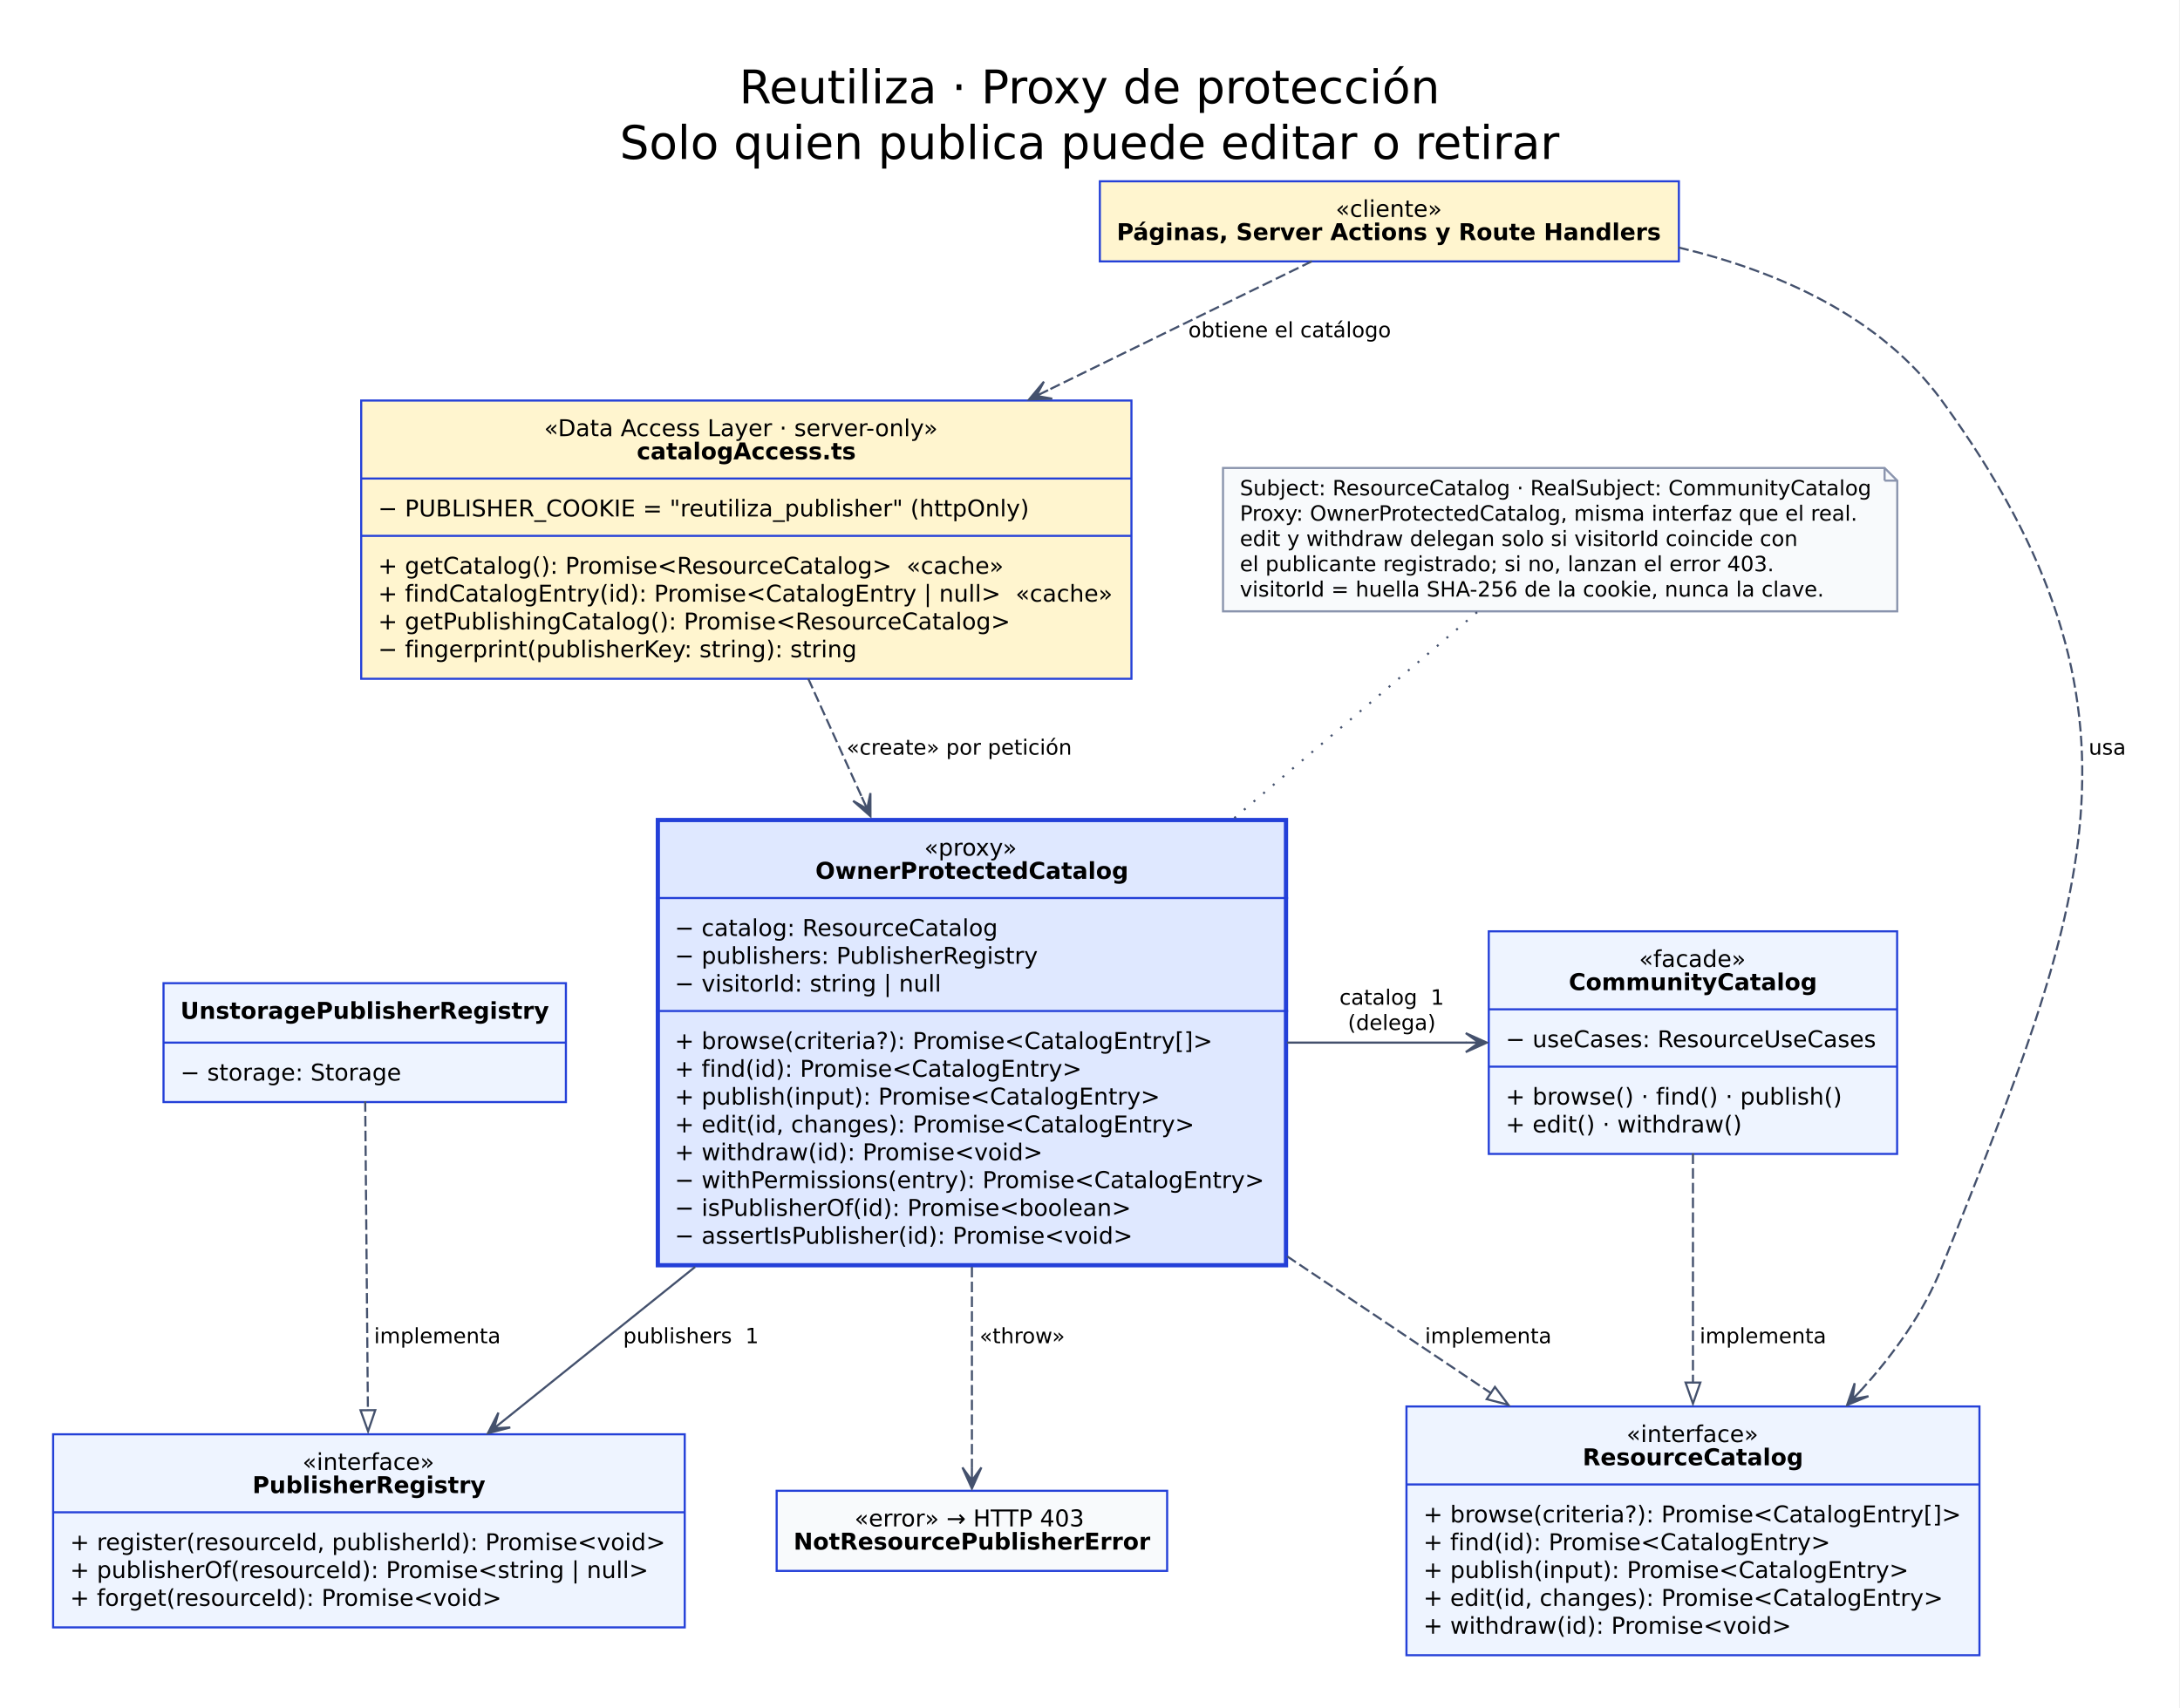
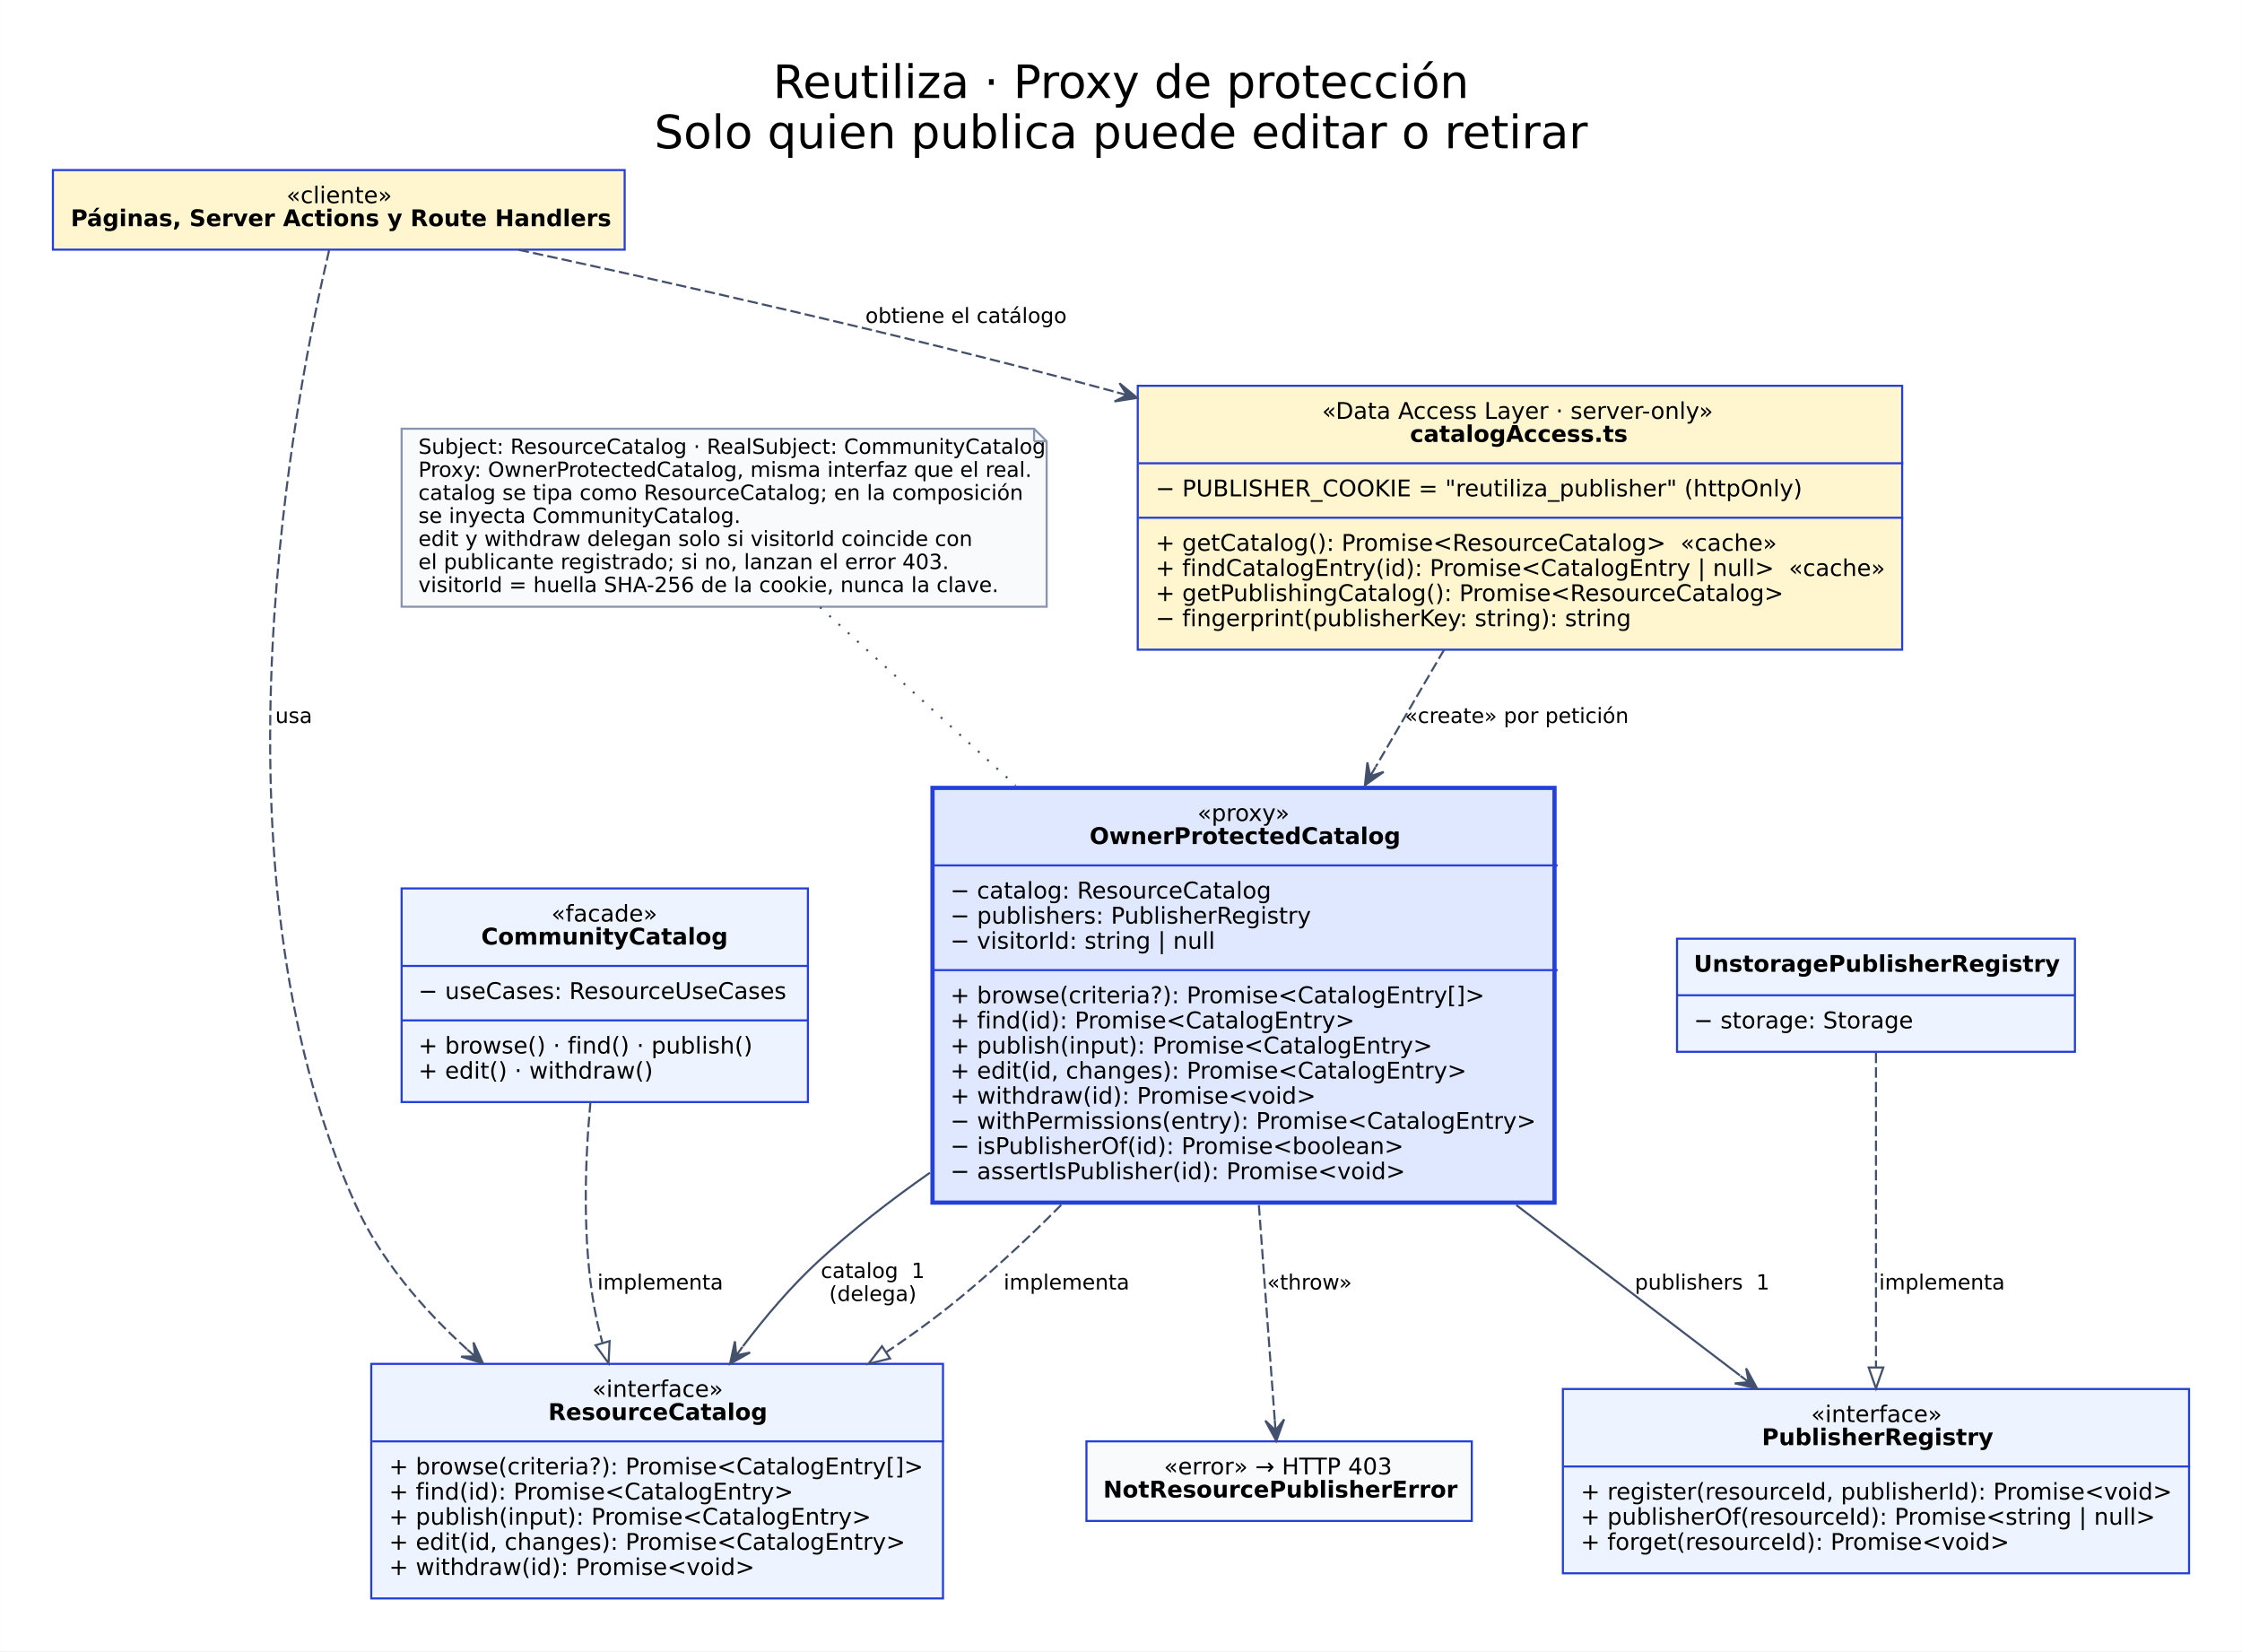
- <svg xmlns="http://www.w3.org/2000/svg" width="1034pt" height="810pt" viewBox="0.00 0.00 1034.00 810.00">
-   <g id="graph0" class="graph" transform="scale(1 1) rotate(0) translate(25.2 785.2)">
-     <polygon fill="white" stroke="none" points="-25.2,25.2 -25.2,-785.2 1008.36,-785.2 1008.36,25.2 -25.2,25.2" />
-     <text xml:space="preserve" text-anchor="middle" x="491.58" y="-736.2" font-family="DejaVu Sans" font-size="22.00">Reutiliza · Proxy de protección</text>
-     <text xml:space="preserve" text-anchor="middle" x="491.58" y="-709.8" font-family="DejaVu Sans" font-size="22.00">Solo quien publica puede editar o retirar</text>
+ <svg xmlns="http://www.w3.org/2000/svg" width="1070pt" height="788pt" viewBox="0.00 0.00 1070.40 788.40">
+   <g id="graph0" class="graph" transform="scale(1 1) rotate(0) translate(25.2 763.2)">
+     <polygon fill="white" stroke="transparent" points="-25.2,25.2 -25.2,-763.2 1045.2,-763.2 1045.2,25.2 -25.2,25.2" />
+     <text text-anchor="middle" x="510" y="-716.4" font-family="DejaVu Sans" font-size="22.00">Reutiliza · Proxy de protección</text>
+     <text text-anchor="middle" x="510" y="-692.4" font-family="DejaVu Sans" font-size="22.00">Solo quien publica puede editar o retirar</text>
    <g id="node1" class="node">
-       <polygon fill="#fff5cf" stroke="none" points="496.47,-661.2 496.47,-699.2 771.11,-699.2 771.11,-661.2 496.47,-661.2" />
-       <polygon fill="none" stroke="#2440d8" points="496.47,-661.2 496.47,-699.2 771.11,-699.2 771.11,-661.2 496.47,-661.2" />
-       <text xml:space="preserve" text-anchor="start" x="608.31" y="-682.3" font-family="DejaVu Sans" font-size="11.00">«cliente»</text>
-       <text xml:space="preserve" text-anchor="start" x="504.47" y="-671.3" font-family="DejaVu Sans" font-weight="bold" font-size="11.00">Páginas, Server Actions y Route Handlers</text>
+       <polygon fill="#fff5cf" stroke="transparent" points="0,-644 0,-682 273,-682 273,-644 0,-644" />
+       <text text-anchor="start" x="111.5" y="-666.2" font-family="DejaVu Sans" font-size="11.00">«cliente»</text>
+       <text text-anchor="start" x="8.5" y="-655.2" font-family="DejaVu Sans" font-weight="bold" font-size="11.00">Páginas, Server Actions y Route Handlers</text>
+       <polygon fill="none" stroke="#2440d8" points="0,-644 0,-682 273,-682 273,-644 0,-644" />
    </g>
    <g id="node2" class="node">
-       <polygon fill="#fff5cf" stroke="none" points="146.12,-463.2 146.12,-595.2 511.46,-595.2 511.46,-463.2 146.12,-463.2" />
-       <polygon fill="#2440d8" stroke="#2440d8" points="146.12,-558.2 146.12,-558.2 511.46,-558.2 511.46,-558.2 146.12,-558.2" />
-       <polygon fill="#2440d8" stroke="#2440d8" points="146.12,-531 146.12,-531 511.46,-531 511.46,-531 146.12,-531" />
-       <polygon fill="none" stroke="#2440d8" points="146.12,-463.2 146.12,-595.2 511.46,-595.2 511.46,-463.2 146.12,-463.2" />
-       <text xml:space="preserve" text-anchor="start" x="232.89" y="-578.3" font-family="DejaVu Sans" font-size="11.00">«Data Access Layer · server-only»</text>
-       <text xml:space="preserve" text-anchor="start" x="276.83" y="-567.3" font-family="DejaVu Sans" font-weight="bold" font-size="11.00">catalogAccess.ts</text>
-       <text xml:space="preserve" text-anchor="start" x="154.12" y="-540.2" font-family="DejaVu Sans" font-size="11.00">− PUBLISHER_COOKIE = "reutiliza_publisher" (httpOnly)</text>
-       <text xml:space="preserve" text-anchor="start" x="154.12" y="-513" font-family="DejaVu Sans" font-size="11.00">+ getCatalog(): Promise&lt;ResourceCatalog&gt;  «cache»</text>
-       <text xml:space="preserve" text-anchor="start" x="154.12" y="-499.8" font-family="DejaVu Sans" font-size="11.00">+ findCatalogEntry(id): Promise&lt;CatalogEntry | null&gt;  «cache»</text>
-       <text xml:space="preserve" text-anchor="start" x="154.12" y="-486.6" font-family="DejaVu Sans" font-size="11.00">+ getPublishingCatalog(): Promise&lt;ResourceCatalog&gt;</text>
-       <text xml:space="preserve" text-anchor="start" x="154.12" y="-473.4" font-family="DejaVu Sans" font-size="11.00">− fingerprint(publisherKey: string): string</text>
+       <polygon fill="#fff5cf" stroke="transparent" points="518,-453 518,-579 883,-579 883,-453 518,-453" />
+       <text text-anchor="start" x="606" y="-563.2" font-family="DejaVu Sans" font-size="11.00">«Data Access Layer · server-only»</text>
+       <text text-anchor="start" x="648" y="-552.2" font-family="DejaVu Sans" font-weight="bold" font-size="11.00">catalogAccess.ts</text>
+       <text text-anchor="start" x="526.5" y="-526.2" font-family="DejaVu Sans" font-size="11.00">− PUBLISHER_COOKIE = "reutiliza_publisher" (httpOnly)</text>
+       <text text-anchor="start" x="526.5" y="-500.2" font-family="DejaVu Sans" font-size="11.00">+ getCatalog(): Promise&lt;ResourceCatalog&gt;  «cache»</text>
+       <text text-anchor="start" x="526.5" y="-488.2" font-family="DejaVu Sans" font-size="11.00">+ findCatalogEntry(id): Promise&lt;CatalogEntry | null&gt;  «cache»</text>
+       <text text-anchor="start" x="526.5" y="-476.2" font-family="DejaVu Sans" font-size="11.00">+ getPublishingCatalog(): Promise&lt;ResourceCatalog&gt;</text>
+       <text text-anchor="start" x="526.5" y="-464.2" font-family="DejaVu Sans" font-size="11.00">− fingerprint(publisherKey: string): string</text>
+       <polygon fill="#2440d8" stroke="#2440d8" points="518.5,-542 518.5,-542 883.5,-542 883.5,-542 518.5,-542" />
+       <polygon fill="#2440d8" stroke="#2440d8" points="518.5,-516 518.5,-516 883.5,-516 883.5,-516 518.5,-516" />
+       <polygon fill="none" stroke="#2440d8" points="518,-453 518,-579 883,-579 883,-453 518,-453" />
    </g>
    <g id="edge1" class="edge">
-       <path fill="none" stroke="#44516d" stroke-dasharray="5,2" d="M597,-661.23C565.49,-645.84 518,-622.63 471.69,-600.01" />
-       <polygon fill="#44516d" stroke="#44516d" points="462.93,-595.73 473.89,-596.08 466.33,-597.39 471.92,-600.12 471.92,-600.12 471.92,-600.12 466.33,-597.39 469.94,-604.16 462.93,-595.73" />
-       <text xml:space="preserve" text-anchor="middle" x="584.91" y="-625.2" font-family="DejaVu Sans" font-size="10.00"> obtiene el catálogo</text>
+       <path fill="none" stroke="#44516d" stroke-dasharray="5,2" d="M222.37,-643.93C295.57,-628.12 403.39,-603.85 496.5,-579 500.31,-577.98 504.16,-576.94 508.04,-575.88" />
+       <polygon fill="#44516d" stroke="#44516d" points="517.73,-573.21 509.28,-580.21 512.91,-574.54 508.09,-575.87 508.09,-575.87 508.09,-575.87 512.91,-574.54 506.89,-571.53 517.73,-573.21 517.73,-573.21" />
+       <text text-anchor="middle" x="436" y="-609" font-family="DejaVu Sans" font-size="10.00"> obtiene el catálogo</text>
    </g>
    <g id="node3" class="node">
-       <polygon fill="#eef4ff" stroke="none" points="641.9,0 641.9,-118 913.68,-118 913.68,0 641.9,0" />
-       <polygon fill="#2440d8" stroke="#2440d8" points="641.9,-81 641.9,-81 913.68,-81 913.68,-81 641.9,-81" />
-       <polygon fill="none" stroke="#2440d8" points="641.9,0 641.9,-118 913.68,-118 913.68,0 641.9,0" />
-       <text xml:space="preserve" text-anchor="start" x="746.27" y="-101.1" font-family="DejaVu Sans" font-size="11.00">«interface»</text>
-       <text xml:space="preserve" text-anchor="start" x="725.46" y="-90.1" font-family="DejaVu Sans" font-weight="bold" font-size="11.00">ResourceCatalog</text>
-       <text xml:space="preserve" text-anchor="start" x="649.9" y="-63" font-family="DejaVu Sans" font-size="11.00">+ browse(criteria?): Promise&lt;CatalogEntry[]&gt;</text>
-       <text xml:space="preserve" text-anchor="start" x="649.9" y="-49.8" font-family="DejaVu Sans" font-size="11.00">+ find(id): Promise&lt;CatalogEntry&gt;</text>
-       <text xml:space="preserve" text-anchor="start" x="649.9" y="-36.6" font-family="DejaVu Sans" font-size="11.00">+ publish(input): Promise&lt;CatalogEntry&gt;</text>
-       <text xml:space="preserve" text-anchor="start" x="649.9" y="-23.4" font-family="DejaVu Sans" font-size="11.00">+ edit(id, changes): Promise&lt;CatalogEntry&gt;</text>
-       <text xml:space="preserve" text-anchor="start" x="649.9" y="-10.2" font-family="DejaVu Sans" font-size="11.00">+ withdraw(id): Promise&lt;void&gt;</text>
+       <polygon fill="#eef4ff" stroke="transparent" points="152,0 152,-112 425,-112 425,0 152,0" />
+       <text text-anchor="start" x="257.5" y="-96.2" font-family="DejaVu Sans" font-size="11.00">«interface»</text>
+       <text text-anchor="start" x="236.5" y="-85.2" font-family="DejaVu Sans" font-weight="bold" font-size="11.00">ResourceCatalog</text>
+       <text text-anchor="start" x="160.5" y="-59.2" font-family="DejaVu Sans" font-size="11.00">+ browse(criteria?): Promise&lt;CatalogEntry[]&gt;</text>
+       <text text-anchor="start" x="160.5" y="-47.2" font-family="DejaVu Sans" font-size="11.00">+ find(id): Promise&lt;CatalogEntry&gt;</text>
+       <text text-anchor="start" x="160.5" y="-35.2" font-family="DejaVu Sans" font-size="11.00">+ publish(input): Promise&lt;CatalogEntry&gt;</text>
+       <text text-anchor="start" x="160.5" y="-23.2" font-family="DejaVu Sans" font-size="11.00">+ edit(id, changes): Promise&lt;CatalogEntry&gt;</text>
+       <text text-anchor="start" x="160.5" y="-11.2" font-family="DejaVu Sans" font-size="11.00">+ withdraw(id): Promise&lt;void&gt;</text>
+       <polygon fill="#2440d8" stroke="#2440d8" points="152.5,-75 152.5,-75 425.5,-75 425.5,-75 152.5,-75" />
+       <polygon fill="none" stroke="#2440d8" points="152,0 152,-112 425,-112 425,0 152,0" />
    </g>
    <g id="edge2" class="edge">
-       <path fill="none" stroke="#44516d" stroke-dasharray="5,2" d="M770.92,-667.81C818.25,-656.51 866.65,-635.14 895.79,-595.2 1003.5,-447.56 963.63,-353.7 895.79,-184 887.23,-162.58 873.01,-142.76 857.36,-125.52" />
-       <polygon fill="#44516d" stroke="#44516d" points="850.91,-118.68 861.04,-122.87 853.5,-121.43 857.77,-125.96 857.77,-125.96 857.77,-125.96 853.5,-121.43 854.49,-129.04 850.91,-118.68" />
-       <text xml:space="preserve" text-anchor="middle" x="972.73" y="-427.2" font-family="DejaVu Sans" font-size="10.00"> usa</text>
+       <path fill="none" stroke="#44516d" stroke-dasharray="5,2" d="M131.88,-643.68C116.33,-578.16 70.9,-350.73 144.5,-188 156.4,-161.69 176.39,-138.36 197.75,-118.94" />
+       <polygon fill="#44516d" stroke="#44516d" points="205.35,-112.23 200.83,-122.22 201.6,-115.54 197.85,-118.85 197.85,-118.85 197.85,-118.85 201.6,-115.54 194.88,-115.47 205.35,-112.23 205.35,-112.23" />
+       <text text-anchor="middle" x="115" y="-418" font-family="DejaVu Sans" font-size="10.00"> usa</text>
    </g>
    <g id="node4" class="node">
-       <polygon fill="#dfe8ff" stroke="none" points="285.82,-184 285.82,-397.2 585.76,-397.2 585.76,-184 285.82,-184" />
-       <polygon fill="#2440d8" stroke="#2440d8" points="285.82,-359.2 285.82,-359.2 585.76,-359.2 585.76,-359.2 285.82,-359.2" />
-       <polygon fill="#2440d8" stroke="#2440d8" points="285.82,-305.6 285.82,-305.6 585.76,-305.6 585.76,-305.6 285.82,-305.6" />
-       <polygon fill="none" stroke="#2440d8" stroke-width="2" points="286.82,-185 286.82,-396.2 584.76,-396.2 584.76,-185 286.82,-185" />
-       <text xml:space="preserve" text-anchor="start" x="413.17" y="-379.3" font-family="DejaVu Sans" font-size="11.00">«proxy»</text>
-       <text xml:space="preserve" text-anchor="start" x="361.55" y="-368.3" font-family="DejaVu Sans" font-weight="bold" font-size="11.00">OwnerProtectedCatalog</text>
-       <text xml:space="preserve" text-anchor="start" x="294.82" y="-341.2" font-family="DejaVu Sans" font-size="11.00">− catalog: ResourceCatalog</text>
-       <text xml:space="preserve" text-anchor="start" x="294.82" y="-328" font-family="DejaVu Sans" font-size="11.00">− publishers: PublisherRegistry</text>
-       <text xml:space="preserve" text-anchor="start" x="294.82" y="-314.8" font-family="DejaVu Sans" font-size="11.00">− visitorId: string | null</text>
-       <text xml:space="preserve" text-anchor="start" x="294.82" y="-287.6" font-family="DejaVu Sans" font-size="11.00">+ browse(criteria?): Promise&lt;CatalogEntry[]&gt;</text>
-       <text xml:space="preserve" text-anchor="start" x="294.82" y="-274.4" font-family="DejaVu Sans" font-size="11.00">+ find(id): Promise&lt;CatalogEntry&gt;</text>
-       <text xml:space="preserve" text-anchor="start" x="294.82" y="-261.2" font-family="DejaVu Sans" font-size="11.00">+ publish(input): Promise&lt;CatalogEntry&gt;</text>
-       <text xml:space="preserve" text-anchor="start" x="294.82" y="-248" font-family="DejaVu Sans" font-size="11.00">+ edit(id, changes): Promise&lt;CatalogEntry&gt;</text>
-       <text xml:space="preserve" text-anchor="start" x="294.82" y="-234.8" font-family="DejaVu Sans" font-size="11.00">+ withdraw(id): Promise&lt;void&gt;</text>
-       <text xml:space="preserve" text-anchor="start" x="294.82" y="-221.6" font-family="DejaVu Sans" font-size="11.00">− withPermissions(entry): Promise&lt;CatalogEntry&gt;</text>
-       <text xml:space="preserve" text-anchor="start" x="294.82" y="-208.4" font-family="DejaVu Sans" font-size="11.00">− isPublisherOf(id): Promise&lt;boolean&gt;</text>
-       <text xml:space="preserve" text-anchor="start" x="294.82" y="-195.2" font-family="DejaVu Sans" font-size="11.00">− assertIsPublisher(id): Promise&lt;void&gt;</text>
+       <polygon fill="#dfe8ff" stroke="transparent" points="419,-188 419,-388 718,-388 718,-188 419,-188" />
+       <text text-anchor="start" x="546.5" y="-371.2" font-family="DejaVu Sans" font-size="11.00">«proxy»</text>
+       <text text-anchor="start" x="495" y="-360.2" font-family="DejaVu Sans" font-weight="bold" font-size="11.00">OwnerProtectedCatalog</text>
+       <text text-anchor="start" x="428.5" y="-334.2" font-family="DejaVu Sans" font-size="11.00">− catalog: ResourceCatalog</text>
+       <text text-anchor="start" x="428.5" y="-322.2" font-family="DejaVu Sans" font-size="11.00">− publishers: PublisherRegistry</text>
+       <text text-anchor="start" x="428.5" y="-310.2" font-family="DejaVu Sans" font-size="11.00">− visitorId: string | null</text>
+       <text text-anchor="start" x="428.5" y="-284.2" font-family="DejaVu Sans" font-size="11.00">+ browse(criteria?): Promise&lt;CatalogEntry[]&gt;</text>
+       <text text-anchor="start" x="428.5" y="-272.2" font-family="DejaVu Sans" font-size="11.00">+ find(id): Promise&lt;CatalogEntry&gt;</text>
+       <text text-anchor="start" x="428.5" y="-260.2" font-family="DejaVu Sans" font-size="11.00">+ publish(input): Promise&lt;CatalogEntry&gt;</text>
+       <text text-anchor="start" x="428.5" y="-248.2" font-family="DejaVu Sans" font-size="11.00">+ edit(id, changes): Promise&lt;CatalogEntry&gt;</text>
+       <text text-anchor="start" x="428.5" y="-236.2" font-family="DejaVu Sans" font-size="11.00">+ withdraw(id): Promise&lt;void&gt;</text>
+       <text text-anchor="start" x="428.5" y="-224.2" font-family="DejaVu Sans" font-size="11.00">− withPermissions(entry): Promise&lt;CatalogEntry&gt;</text>
+       <text text-anchor="start" x="428.5" y="-212.2" font-family="DejaVu Sans" font-size="11.00">− isPublisherOf(id): Promise&lt;boolean&gt;</text>
+       <text text-anchor="start" x="428.5" y="-200.2" font-family="DejaVu Sans" font-size="11.00">− assertIsPublisher(id): Promise&lt;void&gt;</text>
+       <polygon fill="#2440d8" stroke="#2440d8" points="419.5,-350 419.5,-350 718.5,-350 718.5,-350 419.5,-350" />
+       <polygon fill="#2440d8" stroke="#2440d8" points="419.5,-300 419.5,-300 718.5,-300 718.5,-300 419.5,-300" />
+       <polygon fill="none" stroke="#2440d8" stroke-width="2" points="420,-189 420,-387 717,-387 717,-189 420,-189" />
    </g>
    <g id="edge3" class="edge">
-       <path fill="none" stroke="#44516d" stroke-dasharray="5,2" d="M358.17,-463.24C366.07,-445.76 374.86,-426.32 383.61,-406.99" />
-       <polygon fill="#44516d" stroke="#44516d" points="387.67,-398.01 387.65,-408.97 386.11,-401.45 383.55,-407.12 383.55,-407.12 383.55,-407.12 386.11,-401.45 379.45,-405.27 387.67,-398.01" />
-       <text xml:space="preserve" text-anchor="middle" x="428.19" y="-427.2" font-family="DejaVu Sans" font-size="10.00"> «create» por petición</text>
+       <path fill="none" stroke="#44516d" stroke-dasharray="5,2" d="M664.26,-452.95C654.13,-435.61 642.82,-416.25 631.62,-397.07" />
+       <polygon fill="#44516d" stroke="#44516d" points="626.49,-388.29 635.42,-394.65 629.01,-392.6 631.53,-396.92 631.53,-396.92 631.53,-396.92 629.01,-392.6 627.65,-399.19 626.49,-388.29 626.49,-388.29" />
+       <text text-anchor="middle" x="699" y="-418" font-family="DejaVu Sans" font-size="10.00"> «create» por petición</text>
    </g>
    <g id="edge4" class="edge">
-       <path fill="none" stroke="#44516d" stroke-dasharray="5,2" d="M585.3,-189.23C618.2,-167.14 652.18,-144.32 682.27,-124.13" />
-       <polygon fill="none" stroke="#44516d" points="683.86,-127.27 690.22,-118.79 679.96,-121.46 683.86,-127.27" />
-       <text xml:space="preserve" text-anchor="middle" x="679.11" y="-148" font-family="DejaVu Sans" font-size="10.00"> implementa</text>
+       <path fill="none" stroke="#44516d" stroke-dasharray="5,2" d="M481.48,-187.9C464.37,-170.72 445.98,-153.68 427.5,-139 418.24,-131.65 408.26,-124.49 398.05,-117.67" />
+       <polygon fill="none" stroke="#44516d" points="399.71,-114.57 389.43,-112.02 395.87,-120.42 399.71,-114.57" />
+       <text text-anchor="middle" x="484" y="-147.5" font-family="DejaVu Sans" font-size="10.00"> implementa</text>
+     </g>
+     <g id="edge6" class="edge">
+       <path fill="none" stroke="#44516d" d="M418.76,-203.25C400.01,-190.16 381.74,-175.97 365.5,-161 352.52,-149.04 340.25,-134.62 329.48,-120.38" />
+       <polygon fill="#44516d" stroke="#44516d" points="323.32,-112.04 332.88,-117.41 326.29,-116.06 329.26,-120.09 329.26,-120.09 329.26,-120.09 326.29,-116.06 325.64,-122.76 323.32,-112.04 323.32,-112.04" />
+       <text text-anchor="middle" x="391.5" y="-153" font-family="DejaVu Sans" font-size="10.00"> catalog  1</text>
+       <text text-anchor="middle" x="391.5" y="-142" font-family="DejaVu Sans" font-size="10.00"> (delega)</text>
+     </g>
+     <g id="node6" class="node">
+       <polygon fill="#eef4ff" stroke="transparent" points="721,-12 721,-100 1020,-100 1020,-12 721,-12" />
+       <text text-anchor="start" x="839.5" y="-84.2" font-family="DejaVu Sans" font-size="11.00">«interface»</text>
+       <text text-anchor="start" x="816" y="-73.2" font-family="DejaVu Sans" font-weight="bold" font-size="11.00">PublisherRegistry</text>
+       <text text-anchor="start" x="729.5" y="-47.2" font-family="DejaVu Sans" font-size="11.00">+ register(resourceId, publisherId): Promise&lt;void&gt;</text>
+       <text text-anchor="start" x="729.5" y="-35.2" font-family="DejaVu Sans" font-size="11.00">+ publisherOf(resourceId): Promise&lt;string | null&gt;</text>
+       <text text-anchor="start" x="729.5" y="-23.2" font-family="DejaVu Sans" font-size="11.00">+ forget(resourceId): Promise&lt;void&gt;</text>
+       <polygon fill="#2440d8" stroke="#2440d8" points="721.5,-63 721.5,-63 1020.5,-63 1020.5,-63 721.5,-63" />
+       <polygon fill="none" stroke="#2440d8" points="721,-12 721,-100 1020,-100 1020,-12 721,-12" />
+     </g>
+     <g id="edge7" class="edge">
+       <path fill="none" stroke="#44516d" d="M698.77,-187.79C735.7,-159.67 774.31,-130.26 805.55,-106.46" />
+       <polygon fill="#44516d" stroke="#44516d" points="813.74,-100.23 808.51,-109.86 809.77,-103.25 805.79,-106.28 805.79,-106.28 805.79,-106.28 809.77,-103.25 803.06,-102.7 813.74,-100.23 813.74,-100.23" />
+       <text text-anchor="middle" x="787.5" y="-147.5" font-family="DejaVu Sans" font-size="10.00"> publishers  1</text>
+     </g>
+     <g id="node8" class="node">
+       <polygon fill="#f8fafc" stroke="transparent" points="493.5,-37 493.5,-75 677.5,-75 677.5,-37 493.5,-37" />
+       <text text-anchor="start" x="530.5" y="-59.2" font-family="DejaVu Sans" font-size="11.00">«error» → HTTP 403</text>
+       <text text-anchor="start" x="501.5" y="-48.2" font-family="DejaVu Sans" font-weight="bold" font-size="11.00">NotResourcePublisherError</text>
+       <polygon fill="none" stroke="#2440d8" points="493.5,-37 493.5,-75 677.5,-75 677.5,-37 493.5,-37" />
+     </g>
+     <g id="edge9" class="edge">
+       <path fill="none" stroke="#44516d" stroke-dasharray="5,2" d="M575.83,-187.79C578.58,-150.56 581.5,-111.07 583.4,-85.35" />
+       <polygon fill="#44516d" stroke="#44516d" points="584.15,-75.22 587.9,-85.52 583.79,-80.2 583.42,-85.19 583.42,-85.19 583.42,-85.19 583.79,-80.2 578.93,-84.86 584.15,-75.22 584.15,-75.22" />
+       <text text-anchor="middle" x="600" y="-147.5" font-family="DejaVu Sans" font-size="10.00"> «throw»</text>
    </g>
    <g id="node5" class="node">
-       <polygon fill="#eef4ff" stroke="none" points="680.94,-237.8 680.94,-343.4 874.63,-343.4 874.63,-237.8 680.94,-237.8" />
-       <polygon fill="#2440d8" stroke="#2440d8" points="680.94,-306.4 680.94,-306.4 874.63,-306.4 874.63,-306.4 680.94,-306.4" />
-       <polygon fill="#2440d8" stroke="#2440d8" points="680.94,-279.2 680.94,-279.2 874.63,-279.2 874.63,-279.2 680.94,-279.2" />
-       <polygon fill="none" stroke="#2440d8" points="680.94,-237.8 680.94,-343.4 874.63,-343.4 874.63,-237.8 680.94,-237.8" />
-       <text xml:space="preserve" text-anchor="start" x="752.22" y="-326.5" font-family="DejaVu Sans" font-size="11.00">«facade»</text>
-       <text xml:space="preserve" text-anchor="start" x="718.89" y="-315.5" font-family="DejaVu Sans" font-weight="bold" font-size="11.00">CommunityCatalog</text>
-       <text xml:space="preserve" text-anchor="start" x="688.94" y="-288.4" font-family="DejaVu Sans" font-size="11.00">− useCases: ResourceUseCases</text>
-       <text xml:space="preserve" text-anchor="start" x="688.94" y="-261.2" font-family="DejaVu Sans" font-size="11.00">+ browse() · find() · publish()</text>
-       <text xml:space="preserve" text-anchor="start" x="688.94" y="-248" font-family="DejaVu Sans" font-size="11.00">+ edit() · withdraw()</text>
-     </g>
-     <g id="edge6" class="edge">
-       <path fill="none" stroke="#44516d" d="M585.3,-290.6C613.89,-290.6 643.3,-290.6 670.25,-290.6" />
-       <polygon fill="#44516d" stroke="#44516d" points="680.03,-290.6 670.03,-295.1 676.25,-290.6 670.03,-290.6 670.03,-290.6 670.03,-290.6 676.25,-290.6 670.03,-286.1 680.03,-290.6" />
-       <text xml:space="preserve" text-anchor="middle" x="633.35" y="-308.6" font-family="DejaVu Sans" font-size="10.00"> catalog  1</text>
-       <text xml:space="preserve" text-anchor="middle" x="633.35" y="-296.6" font-family="DejaVu Sans" font-size="10.00"> (delega)</text>
-     </g>
-     <g id="node6" class="node">
-       <polygon fill="#eef4ff" stroke="none" points="0,-13.2 0,-104.8 299.58,-104.8 299.58,-13.2 0,-13.2" />
-       <polygon fill="#2440d8" stroke="#2440d8" points="0,-67.8 0,-67.8 299.58,-67.8 299.58,-67.8 0,-67.8" />
-       <polygon fill="none" stroke="#2440d8" points="0,-13.2 0,-104.8 299.58,-104.8 299.58,-13.2 0,-13.2" />
-       <text xml:space="preserve" text-anchor="start" x="118.27" y="-87.9" font-family="DejaVu Sans" font-size="11.00">«interface»</text>
-       <text xml:space="preserve" text-anchor="start" x="94.51" y="-76.9" font-family="DejaVu Sans" font-weight="bold" font-size="11.00">PublisherRegistry</text>
-       <text xml:space="preserve" text-anchor="start" x="8" y="-49.8" font-family="DejaVu Sans" font-size="11.00">+ register(resourceId, publisherId): Promise&lt;void&gt;</text>
-       <text xml:space="preserve" text-anchor="start" x="8" y="-36.6" font-family="DejaVu Sans" font-size="11.00">+ publisherOf(resourceId): Promise&lt;string | null&gt;</text>
-       <text xml:space="preserve" text-anchor="start" x="8" y="-23.4" font-family="DejaVu Sans" font-size="11.00">+ forget(resourceId): Promise&lt;void&gt;</text>
-     </g>
-     <g id="edge7" class="edge">
-       <path fill="none" stroke="#44516d" d="M304.51,-184.21C272.97,-158.89 240.67,-132.96 213.79,-111.38" />
-       <polygon fill="#44516d" stroke="#44516d" points="206.22,-105.3 216.83,-108.05 209.17,-107.67 214.01,-111.56 214.01,-111.56 214.01,-111.56 209.17,-107.67 211.2,-115.07 206.22,-105.3" />
-       <text xml:space="preserve" text-anchor="middle" x="300.93" y="-148" font-family="DejaVu Sans" font-size="10.00"> publishers  1</text>
-     </g>
-     <g id="node8" class="node">
-       <polygon fill="#f8fafc" stroke="none" points="343.18,-40 343.18,-78 528.39,-78 528.39,-40 343.18,-40" />
-       <polygon fill="none" stroke="#2440d8" points="343.18,-40 343.18,-78 528.39,-78 528.39,-40 343.18,-40" />
-       <text xml:space="preserve" text-anchor="start" x="380.1" y="-61.1" font-family="DejaVu Sans" font-size="11.00">«error» → HTTP 403</text>
-       <text xml:space="preserve" text-anchor="start" x="351.18" y="-50.1" font-family="DejaVu Sans" font-weight="bold" font-size="11.00">NotResourcePublisherError</text>
-     </g>
-     <g id="edge9" class="edge">
-       <path fill="none" stroke="#44516d" stroke-dasharray="5,2" d="M435.79,-184.21C435.79,-149.31 435.79,-113.25 435.79,-89.04" />
-       <polygon fill="#44516d" stroke="#44516d" points="435.79,-79.06 440.29,-89.06 435.79,-82.84 435.79,-89.06 435.79,-89.06 435.79,-89.06 435.79,-82.84 431.29,-89.06 435.79,-79.06" />
-       <text xml:space="preserve" text-anchor="middle" x="458.07" y="-148" font-family="DejaVu Sans" font-size="10.00"> «throw»</text>
+       <polygon fill="#eef4ff" stroke="transparent" points="166.5,-237 166.5,-339 360.5,-339 360.5,-237 166.5,-237" />
+       <text text-anchor="start" x="238" y="-323.2" font-family="DejaVu Sans" font-size="11.00">«facade»</text>
+       <text text-anchor="start" x="204.5" y="-312.2" font-family="DejaVu Sans" font-weight="bold" font-size="11.00">CommunityCatalog</text>
+       <text text-anchor="start" x="174.5" y="-286.2" font-family="DejaVu Sans" font-size="11.00">− useCases: ResourceUseCases</text>
+       <text text-anchor="start" x="174.5" y="-260.2" font-family="DejaVu Sans" font-size="11.00">+ browse() · find() · publish()</text>
+       <text text-anchor="start" x="174.5" y="-248.2" font-family="DejaVu Sans" font-size="11.00">+ edit() · withdraw()</text>
+       <polygon fill="#2440d8" stroke="#2440d8" points="166.5,-302 166.5,-302 360.5,-302 360.5,-302 166.5,-302" />
+       <polygon fill="#2440d8" stroke="#2440d8" points="166.5,-276 166.5,-276 360.5,-276 360.5,-276 166.5,-276" />
+       <polygon fill="none" stroke="#2440d8" points="166.5,-237 166.5,-339 360.5,-339 360.5,-237 166.5,-237" />
    </g>
    <g id="edge5" class="edge">
-       <path fill="none" stroke="#44516d" stroke-dasharray="5,2" d="M777.79,-238.07C777.79,-205.86 777.79,-163.98 777.79,-128.93" />
-       <polygon fill="none" stroke="#44516d" points="781.29,-129.33 777.79,-119.33 774.29,-129.33 781.29,-129.33" />
-       <text xml:space="preserve" text-anchor="middle" x="809.42" y="-148" font-family="DejaVu Sans" font-size="10.00"> implementa</text>
+       <path fill="none" stroke="#44516d" stroke-dasharray="5,2" d="M256.66,-236.96C254,-208.11 252.78,-171.28 258.5,-139 259.48,-133.5 260.79,-127.88 262.33,-122.29" />
+       <polygon fill="none" stroke="#44516d" points="265.81,-122.88 265.32,-112.3 259.1,-120.87 265.81,-122.88" />
+       <text text-anchor="middle" x="290" y="-147.5" font-family="DejaVu Sans" font-size="10.00"> implementa</text>
    </g>
    <g id="node7" class="node">
-       <polygon fill="#eef4ff" stroke="none" points="52.36,-262.4 52.36,-318.8 243.22,-318.8 243.22,-262.4 52.36,-262.4" />
-       <polygon fill="#2440d8" stroke="#2440d8" points="52.36,-290.6 52.36,-290.6 243.22,-290.6 243.22,-290.6 52.36,-290.6" />
-       <polygon fill="none" stroke="#2440d8" points="52.36,-262.4 52.36,-318.8 243.22,-318.8 243.22,-262.4 52.36,-262.4" />
-       <text xml:space="preserve" text-anchor="start" x="60.36" y="-301.9" font-family="DejaVu Sans" font-weight="bold" font-size="11.00">UnstoragePublisherRegistry</text>
-       <text xml:space="preserve" text-anchor="start" x="60.36" y="-272.6" font-family="DejaVu Sans" font-size="11.00">− storage: Storage</text>
+       <polygon fill="#eef4ff" stroke="transparent" points="775.5,-261 775.5,-315 965.5,-315 965.5,-261 775.5,-261" />
+       <text text-anchor="start" x="783.5" y="-299.2" font-family="DejaVu Sans" font-weight="bold" font-size="11.00">UnstoragePublisherRegistry</text>
+       <text text-anchor="start" x="783.5" y="-272.2" font-family="DejaVu Sans" font-size="11.00">− storage: Storage</text>
+       <polygon fill="#2440d8" stroke="#2440d8" points="775.5,-288 775.5,-288 965.5,-288 965.5,-288 775.5,-288" />
+       <polygon fill="none" stroke="#2440d8" points="775.5,-261 775.5,-315 965.5,-315 965.5,-261 775.5,-261" />
    </g>
    <g id="edge8" class="edge">
-       <path fill="none" stroke="#44516d" stroke-dasharray="5,2" d="M148.02,-262.81C148.33,-227.04 148.89,-162.79 149.3,-116.17" />
-       <polygon fill="none" stroke="#44516d" points="152.8,-116.26 149.39,-106.23 145.8,-116.2 152.8,-116.26" />
-       <text xml:space="preserve" text-anchor="middle" x="180.66" y="-148" font-family="DejaVu Sans" font-size="10.00"> implementa</text>
+       <path fill="none" stroke="#44516d" stroke-dasharray="5,2" d="M870.5,-260.62C870.5,-224.12 870.5,-157.41 870.5,-110.31" />
+       <polygon fill="none" stroke="#44516d" points="874,-110.28 870.5,-100.28 867,-110.28 874,-110.28" />
+       <text text-anchor="middle" x="902" y="-147.5" font-family="DejaVu Sans" font-size="10.00"> implementa</text>
    </g>
    <g id="node9" class="node">
-       <polygon fill="#f8fafc" stroke="#8a94ad" points="868.69,-563.2 554.89,-563.2 554.89,-495.2 874.69,-495.2 874.69,-557.2 868.69,-563.2" />
-       <polyline fill="none" stroke="#8a94ad" points="868.69,-563.2 868.69,-557.2" />
-       <polyline fill="none" stroke="#8a94ad" points="874.69,-557.2 868.69,-557.2" />
-       <text xml:space="preserve" text-anchor="start" x="562.89" y="-550.2" font-family="DejaVu Sans" font-size="10.00">Subject: ResourceCatalog · RealSubject: CommunityCatalog</text>
-       <text xml:space="preserve" text-anchor="start" x="562.89" y="-538.2" font-family="DejaVu Sans" font-size="10.00">Proxy: OwnerProtectedCatalog, misma interfaz que el real.</text>
-       <text xml:space="preserve" text-anchor="start" x="562.89" y="-526.2" font-family="DejaVu Sans" font-size="10.00">edit y withdraw delegan solo si visitorId coincide con</text>
-       <text xml:space="preserve" text-anchor="start" x="562.89" y="-514.2" font-family="DejaVu Sans" font-size="10.00">el publicante registrado; si no, lanzan el error 403.</text>
-       <text xml:space="preserve" text-anchor="start" x="562.89" y="-502.2" font-family="DejaVu Sans" font-size="10.00">visitorId = huella SHA-256 de la cookie, nunca la clave.</text>
+       <polygon fill="#f8fafc" stroke="#8a94ad" points="468.5,-558.5 166.5,-558.5 166.5,-473.5 474.5,-473.5 474.5,-552.5 468.5,-558.5" />
+       <polyline fill="none" stroke="#8a94ad" points="468.5,-558.5 468.5,-552.5 " />
+       <polyline fill="none" stroke="#8a94ad" points="474.5,-552.5 468.5,-552.5 " />
+       <text text-anchor="start" x="174.5" y="-546.5" font-family="DejaVu Sans" font-size="10.00">Subject: ResourceCatalog · RealSubject: CommunityCatalog</text>
+       <text text-anchor="start" x="174.5" y="-535.5" font-family="DejaVu Sans" font-size="10.00">Proxy: OwnerProtectedCatalog, misma interfaz que el real.</text>
+       <text text-anchor="start" x="174.5" y="-524.5" font-family="DejaVu Sans" font-size="10.00">catalog se tipa como ResourceCatalog; en la composición</text>
+       <text text-anchor="start" x="174.5" y="-513.5" font-family="DejaVu Sans" font-size="10.00">se inyecta CommunityCatalog.</text>
+       <text text-anchor="start" x="174.5" y="-502.5" font-family="DejaVu Sans" font-size="10.00">edit y withdraw delegan solo si visitorId coincide con</text>
+       <text text-anchor="start" x="174.5" y="-491.5" font-family="DejaVu Sans" font-size="10.00">el publicante registrado; si no, lanzan el error 403.</text>
+       <text text-anchor="start" x="174.5" y="-480.5" font-family="DejaVu Sans" font-size="10.00">visitorId = huella SHA-256 de la cookie, nunca la clave.</text>
    </g>
    <g id="edge10" class="edge">
-       <path fill="none" stroke="#44516d" stroke-dasharray="1,5" d="M675.41,-494.8C645.21,-469.2 601.8,-432.38 560.2,-397.1" />
+       <path fill="none" stroke="#44516d" stroke-dasharray="1,5" d="M366.28,-473.28C392.59,-449.31 426.84,-418.09 459.66,-388.19" />
    </g>
  </g>
</svg>
